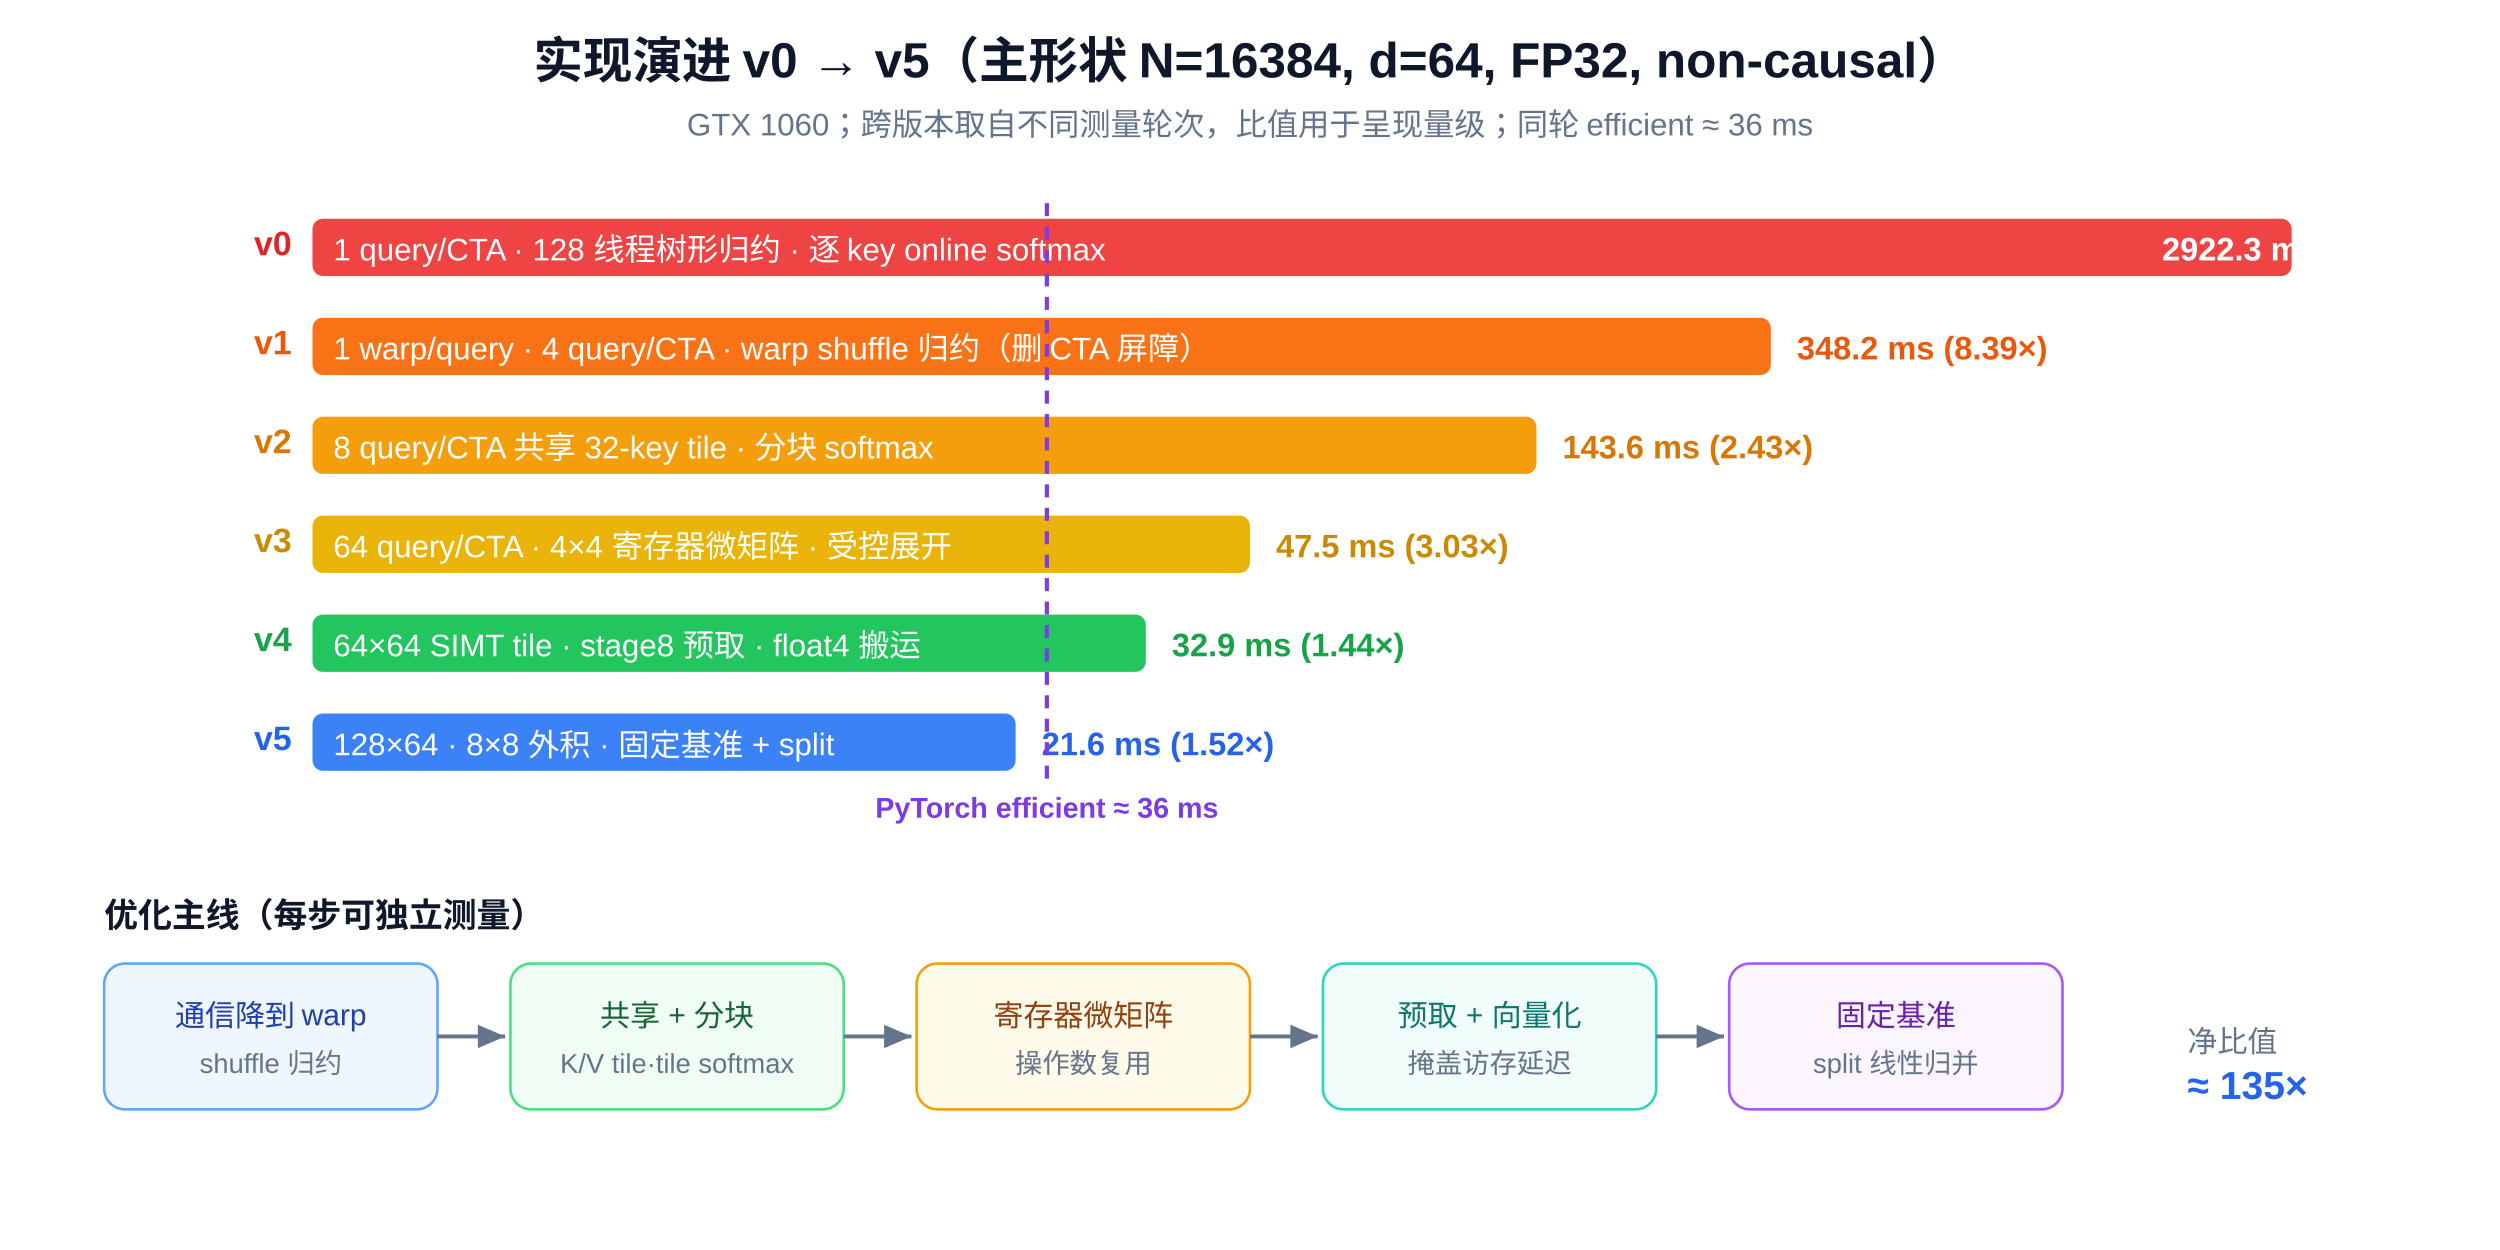
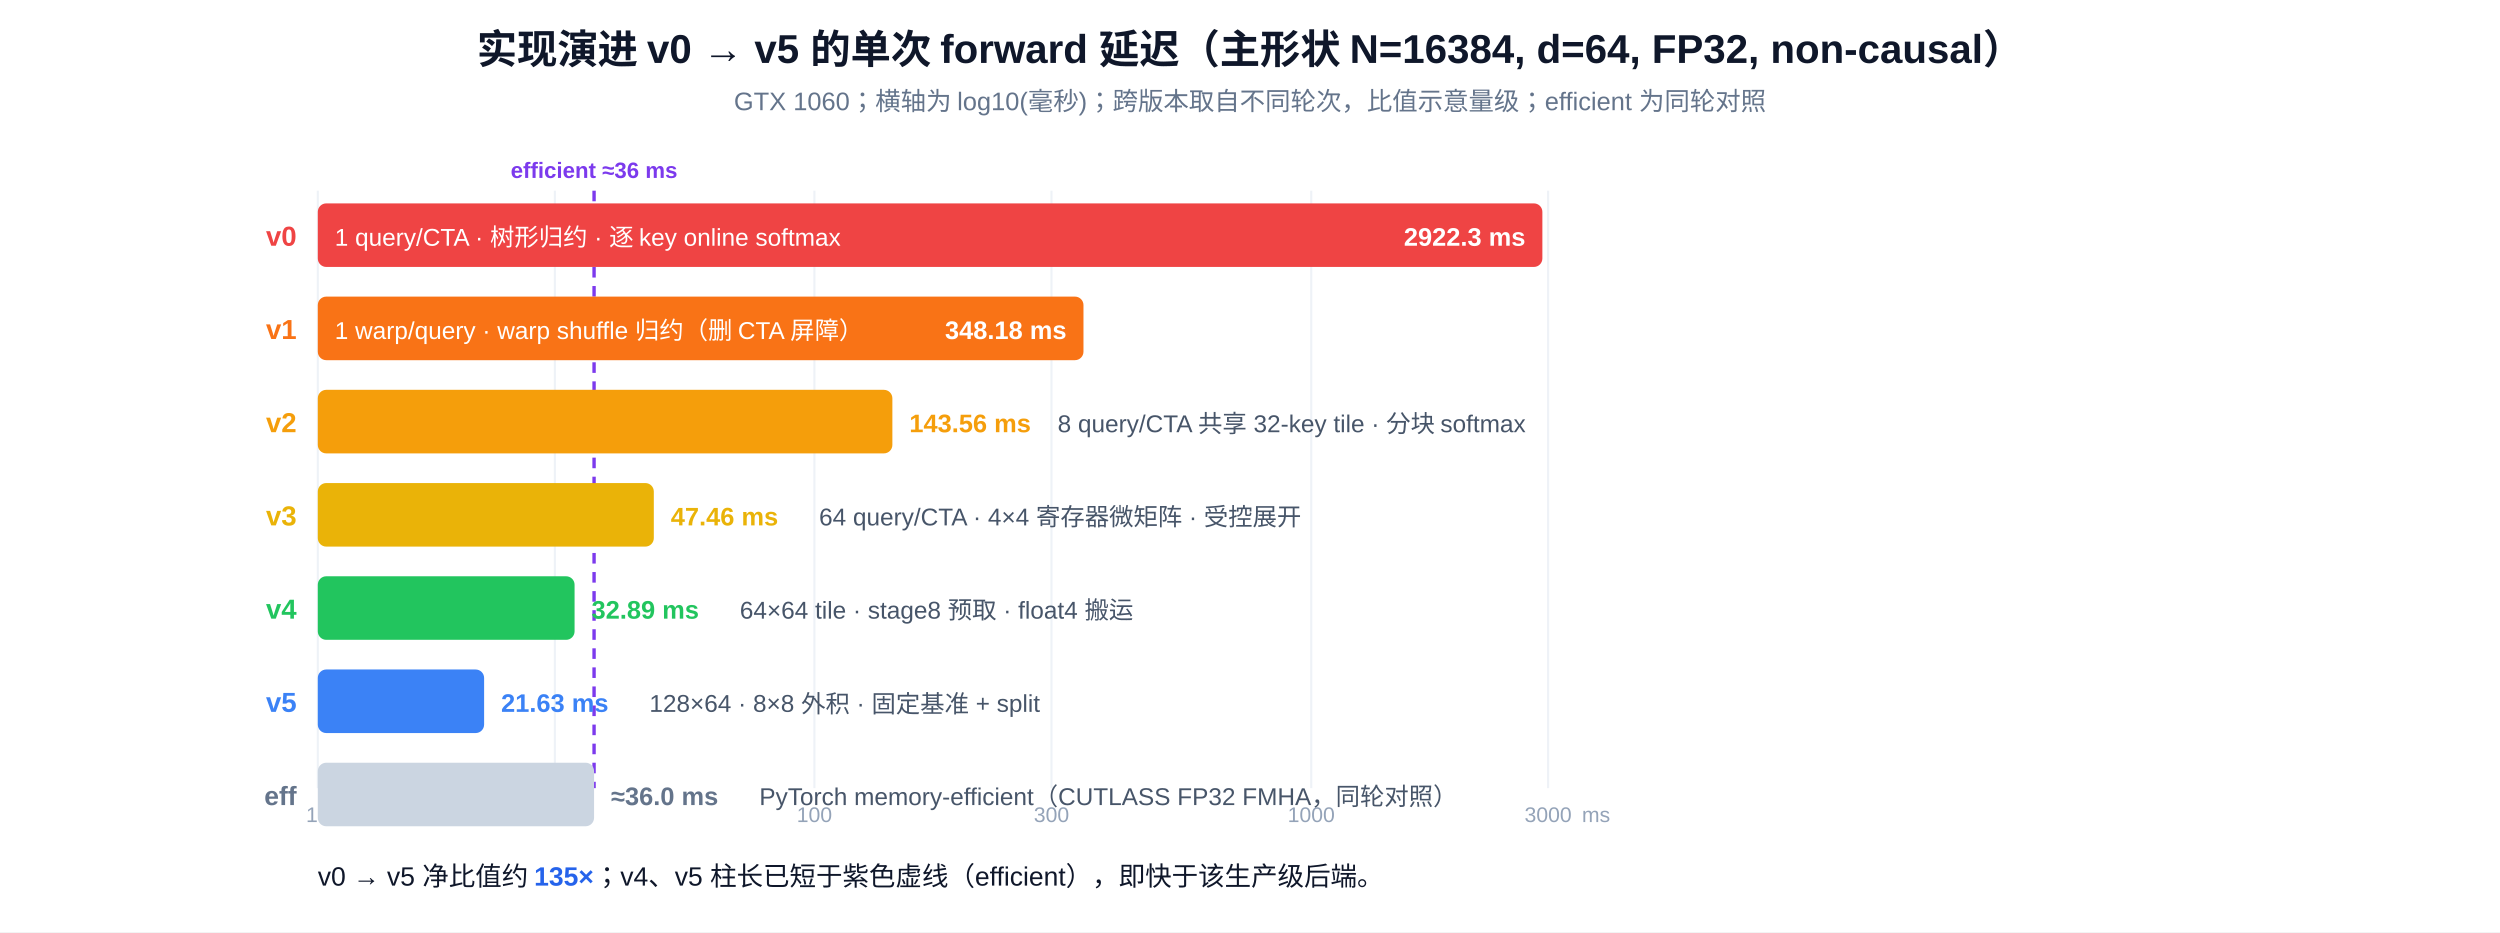
- <svg xmlns="http://www.w3.org/2000/svg" viewBox="0 0 960 480" font-family="-apple-system, 'Segoe UI', 'Helvetica Neue', Arial, sans-serif">
-   <defs>
-     <marker id="a5" markerWidth="10" markerHeight="10" refX="7" refY="3" orient="auto">
-       <path d="M0,0 L7,3 L0,6 Z" fill="#64748b" />
-     </marker>
-   </defs>
-   <rect width="960" height="480" fill="#ffffff" />
-   <text x="480" y="30" text-anchor="middle" font-size="19" font-weight="700" fill="#0f172a">实现演进 v0 → v5（主形状 N=16384, d=64, FP32, non-causal）</text>
-   <text x="480" y="52" text-anchor="middle" font-size="12" fill="#64748b">GTX 1060；跨版本取自不同测量轮次，比值用于呈现量级；同轮 efficient ≈ 36 ms</text>
-   <g transform="translate(0,80)">
-     <text x="112" y="18" text-anchor="end" font-size="13" font-weight="700" fill="#dc2626">v0</text>
-     <rect x="120" y="4" width="760" height="22" rx="4" fill="#ef4444" />
-     <text x="128" y="20" font-size="12" fill="#fff">1 query/CTA · 128 线程树形归约 · 逐 key online softmax</text>
-     <text x="890" y="20" text-anchor="end" font-size="12.5" font-weight="700" fill="#fff">2922.3 ms</text>
-   </g>
-   <g transform="translate(0,118)">
-     <text x="112" y="18" text-anchor="end" font-size="13" font-weight="700" fill="#ea580c">v1</text>
-     <rect x="120" y="4" width="560" height="22" rx="4" fill="#f97316" />
-     <text x="128" y="20" font-size="12" fill="#fff">1 warp/query · 4 query/CTA · warp shuffle 归约（删 CTA 屏障）</text>
-     <text x="690" y="20" font-size="12.5" font-weight="700" fill="#ea580c">348.2 ms  (8.39×)</text>
-   </g>
-   <g transform="translate(0,156)">
-     <text x="112" y="18" text-anchor="end" font-size="13" font-weight="700" fill="#d97706">v2</text>
-     <rect x="120" y="4" width="470" height="22" rx="4" fill="#f59e0b" />
-     <text x="128" y="20" font-size="12" fill="#fff">8 query/CTA 共享 32-key tile · 分块 softmax</text>
-     <text x="600" y="20" font-size="12.5" font-weight="700" fill="#d97706">143.6 ms  (2.43×)</text>
-   </g>
-   <g transform="translate(0,194)">
-     <text x="112" y="18" text-anchor="end" font-size="13" font-weight="700" fill="#ca8a04">v3</text>
-     <rect x="120" y="4" width="360" height="22" rx="4" fill="#eab308" />
-     <text x="128" y="20" font-size="12" fill="#fff">64 query/CTA · 4×4 寄存器微矩阵 · 受控展开</text>
-     <text x="490" y="20" font-size="12.5" font-weight="700" fill="#ca8a04">47.5 ms  (3.03×)</text>
-   </g>
-   <g transform="translate(0,232)">
-     <text x="112" y="18" text-anchor="end" font-size="13" font-weight="700" fill="#16a34a">v4</text>
-     <rect x="120" y="4" width="320" height="22" rx="4" fill="#22c55e" />
-     <text x="128" y="20" font-size="12" fill="#fff">64×64 SIMT tile · stage8 预取 · float4 搬运</text>
-     <text x="450" y="20" font-size="12.5" font-weight="700" fill="#16a34a">32.9 ms  (1.44×)</text>
-   </g>
-   <g transform="translate(0,270)">
-     <text x="112" y="18" text-anchor="end" font-size="13" font-weight="700" fill="#2563eb">v5</text>
-     <rect x="120" y="4" width="270" height="22" rx="4" fill="#3b82f6" />
-     <text x="128" y="20" font-size="12" fill="#fff">128×64 · 8×8 外积 · 固定基准 + split</text>
-     <text x="400" y="20" font-size="12.5" font-weight="700" fill="#2563eb">21.6 ms  (1.52×)</text>
-   </g>
-   <line x1="402" y1="78" x2="402" y2="300" stroke="#7c3aed" stroke-width="1.6" stroke-dasharray="5 4" />
-   <text x="402" y="314" text-anchor="middle" font-size="11" fill="#7c3aed" font-weight="700">PyTorch efficient ≈ 36 ms</text>
-   <text x="40" y="356" font-size="13" font-weight="700" fill="#0f172a">优化主线（每步可独立测量）</text>
-   <g transform="translate(0,370)">
-     <rect x="40" y="0" width="128" height="56" rx="8" fill="#eff6ff" stroke="#60a5fa" />
-     <text x="104" y="24" text-anchor="middle" font-size="11.5" fill="#1e40af">通信降到 warp</text>
-     <text x="104" y="42" text-anchor="middle" font-size="10.5" fill="#64748b">shuffle 归约</text>
-     <rect x="196" y="0" width="128" height="56" rx="8" fill="#f0fdf4" stroke="#4ade80" />
-     <text x="260" y="24" text-anchor="middle" font-size="11.5" fill="#166534">共享 + 分块</text>
-     <text x="260" y="42" text-anchor="middle" font-size="10.5" fill="#64748b">K/V tile·tile softmax</text>
-     <rect x="352" y="0" width="128" height="56" rx="8" fill="#fffbeb" stroke="#f59e0b" />
-     <text x="416" y="24" text-anchor="middle" font-size="11.5" fill="#92400e">寄存器微矩阵</text>
-     <text x="416" y="42" text-anchor="middle" font-size="10.5" fill="#64748b">操作数复用</text>
-     <rect x="508" y="0" width="128" height="56" rx="8" fill="#f0fdfa" stroke="#2dd4bf" />
-     <text x="572" y="24" text-anchor="middle" font-size="11.5" fill="#0f766e">预取 + 向量化</text>
-     <text x="572" y="42" text-anchor="middle" font-size="10.5" fill="#64748b">掩盖访存延迟</text>
-     <rect x="664" y="0" width="128" height="56" rx="8" fill="#faf5ff" stroke="#a855f7" />
-     <text x="728" y="24" text-anchor="middle" font-size="11.5" fill="#6b21a8">固定基准</text>
-     <text x="728" y="42" text-anchor="middle" font-size="10.5" fill="#64748b">split 线性归并</text>
-     <line x1="168" y1="28" x2="194" y2="28" stroke="#64748b" stroke-width="1.5" marker-end="url(#a5)" />
-     <line x1="324" y1="28" x2="350" y2="28" stroke="#64748b" stroke-width="1.5" marker-end="url(#a5)" />
-     <line x1="480" y1="28" x2="506" y2="28" stroke="#64748b" stroke-width="1.5" marker-end="url(#a5)" />
-     <line x1="636" y1="28" x2="662" y2="28" stroke="#64748b" stroke-width="1.5" marker-end="url(#a5)" />
-   </g>
-   <text x="840" y="404" font-size="11.5" fill="#64748b">净比值</text>
-   <text x="840" y="422" font-size="15" font-weight="700" fill="#2563eb">≈ 135×</text>
+ <svg xmlns="http://www.w3.org/2000/svg" viewBox="0 0 1180 440" font-family="-apple-system, 'Segoe UI', 'Helvetica Neue', Arial, sans-serif">
+   <rect width="1180" height="440" fill="#ffffff" />
+   <text x="590" y="30" text-anchor="middle" font-size="19" font-weight="700" fill="#0f172a">实现演进 v0 → v5 的单次 forward 延迟（主形状 N=16384, d=64, FP32, non-causal）</text>
+   <text x="590" y="52" text-anchor="middle" font-size="12" fill="#64748b">GTX 1060；横轴为 log10(毫秒)；跨版本取自不同轮次，比值示意量级；efficient 为同轮对照</text>
+   <line x1="150.0" y1="90" x2="150.0" y2="372" stroke="#eef2f7" stroke-width="1" />
+   <text x="150.0" y="388" text-anchor="middle" font-size="10" fill="#94a3b8">10</text>
+   <line x1="261.9" y1="90" x2="261.9" y2="372" stroke="#eef2f7" stroke-width="1" />
+   <text x="261.9" y="388" text-anchor="middle" font-size="10" fill="#94a3b8">30</text>
+   <line x1="384.4" y1="90" x2="384.4" y2="372" stroke="#eef2f7" stroke-width="1" />
+   <text x="384.4" y="388" text-anchor="middle" font-size="10" fill="#94a3b8">100</text>
+   <line x1="496.3" y1="90" x2="496.3" y2="372" stroke="#eef2f7" stroke-width="1" />
+   <text x="496.3" y="388" text-anchor="middle" font-size="10" fill="#94a3b8">300</text>
+   <line x1="618.9" y1="90" x2="618.9" y2="372" stroke="#eef2f7" stroke-width="1" />
+   <text x="618.9" y="388" text-anchor="middle" font-size="10" fill="#94a3b8">1000</text>
+   <line x1="730.7" y1="90" x2="730.7" y2="372" stroke="#eef2f7" stroke-width="1" />
+   <text x="730.7" y="388" text-anchor="middle" font-size="10" fill="#94a3b8">3000</text>
+   <text x="760" y="388" text-anchor="end" font-size="10" fill="#94a3b8">ms</text>
+   <line x1="280.4" y1="90" x2="280.4" y2="372" stroke="#7c3aed" stroke-width="1.6" stroke-dasharray="5 4" />
+   <text x="280.4" y="84" text-anchor="middle" font-size="10.5" fill="#7c3aed" font-weight="700">efficient ≈36 ms</text>
+   <text x="140" y="116" text-anchor="end" font-size="13" font-weight="700" fill="#ef4444">v0</text>
+   <rect x="150" y="96" width="578.0" height="30" rx="4" fill="#ef4444" />
+   <text x="158" y="116" font-size="11.5" fill="#fff">1 query/CTA · 树形归约 · 逐 key online softmax</text>
+   <text x="720.0" y="116" text-anchor="end" font-size="12" font-weight="700" fill="#fff">2922.3 ms</text>
+   <text x="140" y="160" text-anchor="end" font-size="13" font-weight="700" fill="#f97316">v1</text>
+   <rect x="150" y="140" width="361.4" height="30" rx="4" fill="#f97316" />
+   <text x="158" y="160" font-size="11.5" fill="#fff">1 warp/query · warp shuffle 归约（删 CTA 屏障）</text>
+   <text x="503.4" y="160" text-anchor="end" font-size="12" font-weight="700" fill="#fff">348.18 ms</text>
+   <text x="140" y="204" text-anchor="end" font-size="13" font-weight="700" fill="#f59e0b">v2</text>
+   <rect x="150" y="184" width="271.2" height="30" rx="4" fill="#f59e0b" />
+   <text x="429.2" y="204" font-size="12" font-weight="700" fill="#f59e0b">143.56 ms</text>
+   <text x="499.2" y="204" font-size="11.5" fill="#475569">8 query/CTA 共享 32-key tile · 分块 softmax</text>
+   <text x="140" y="248" text-anchor="end" font-size="13" font-weight="700" fill="#eab308">v3</text>
+   <rect x="150" y="228" width="158.6" height="30" rx="4" fill="#eab308" />
+   <text x="316.6" y="248" font-size="12" font-weight="700" fill="#eab308">47.46 ms</text>
+   <text x="386.6" y="248" font-size="11.5" fill="#475569">64 query/CTA · 4×4 寄存器微矩阵 · 受控展开</text>
+   <text x="140" y="292" text-anchor="end" font-size="13" font-weight="700" fill="#22c55e">v4</text>
+   <rect x="150" y="272" width="121.2" height="30" rx="4" fill="#22c55e" />
+   <text x="279.2" y="292" font-size="12" font-weight="700" fill="#22c55e">32.89 ms</text>
+   <text x="349.2" y="292" font-size="11.5" fill="#475569">64×64 tile · stage8 预取 · float4 搬运</text>
+   <text x="140" y="336" text-anchor="end" font-size="13" font-weight="700" fill="#3b82f6">v5</text>
+   <rect x="150" y="316" width="78.5" height="30" rx="4" fill="#3b82f6" />
+   <text x="236.5" y="336" font-size="12" font-weight="700" fill="#3b82f6">21.63 ms</text>
+   <text x="306.5" y="336" font-size="11.5" fill="#475569">128×64 · 8×8 外积 · 固定基准 + split</text>
+   <text x="140" y="380" text-anchor="end" font-size="12.5" font-weight="700" fill="#64748b">eff</text>
+   <rect x="150" y="360" width="130.4" height="30" rx="4" fill="#cbd5e1" />
+   <text x="288.4" y="380" font-size="12" font-weight="700" fill="#64748b">≈36.0 ms</text>
+   <text x="358.4" y="380" font-size="11.5" fill="#475569">PyTorch memory-efficient（CUTLASS FP32 FMHA，同轮对照）</text>
+   <text x="150" y="418" font-size="12.5" fill="#0f172a">v0 → v5 净比值约 <tspan font-weight="700" fill="#2563eb">135×</tspan>；v4、v5 柱长已短于紫色虚线（efficient），即快于该生产级后端。</text>
</svg>
